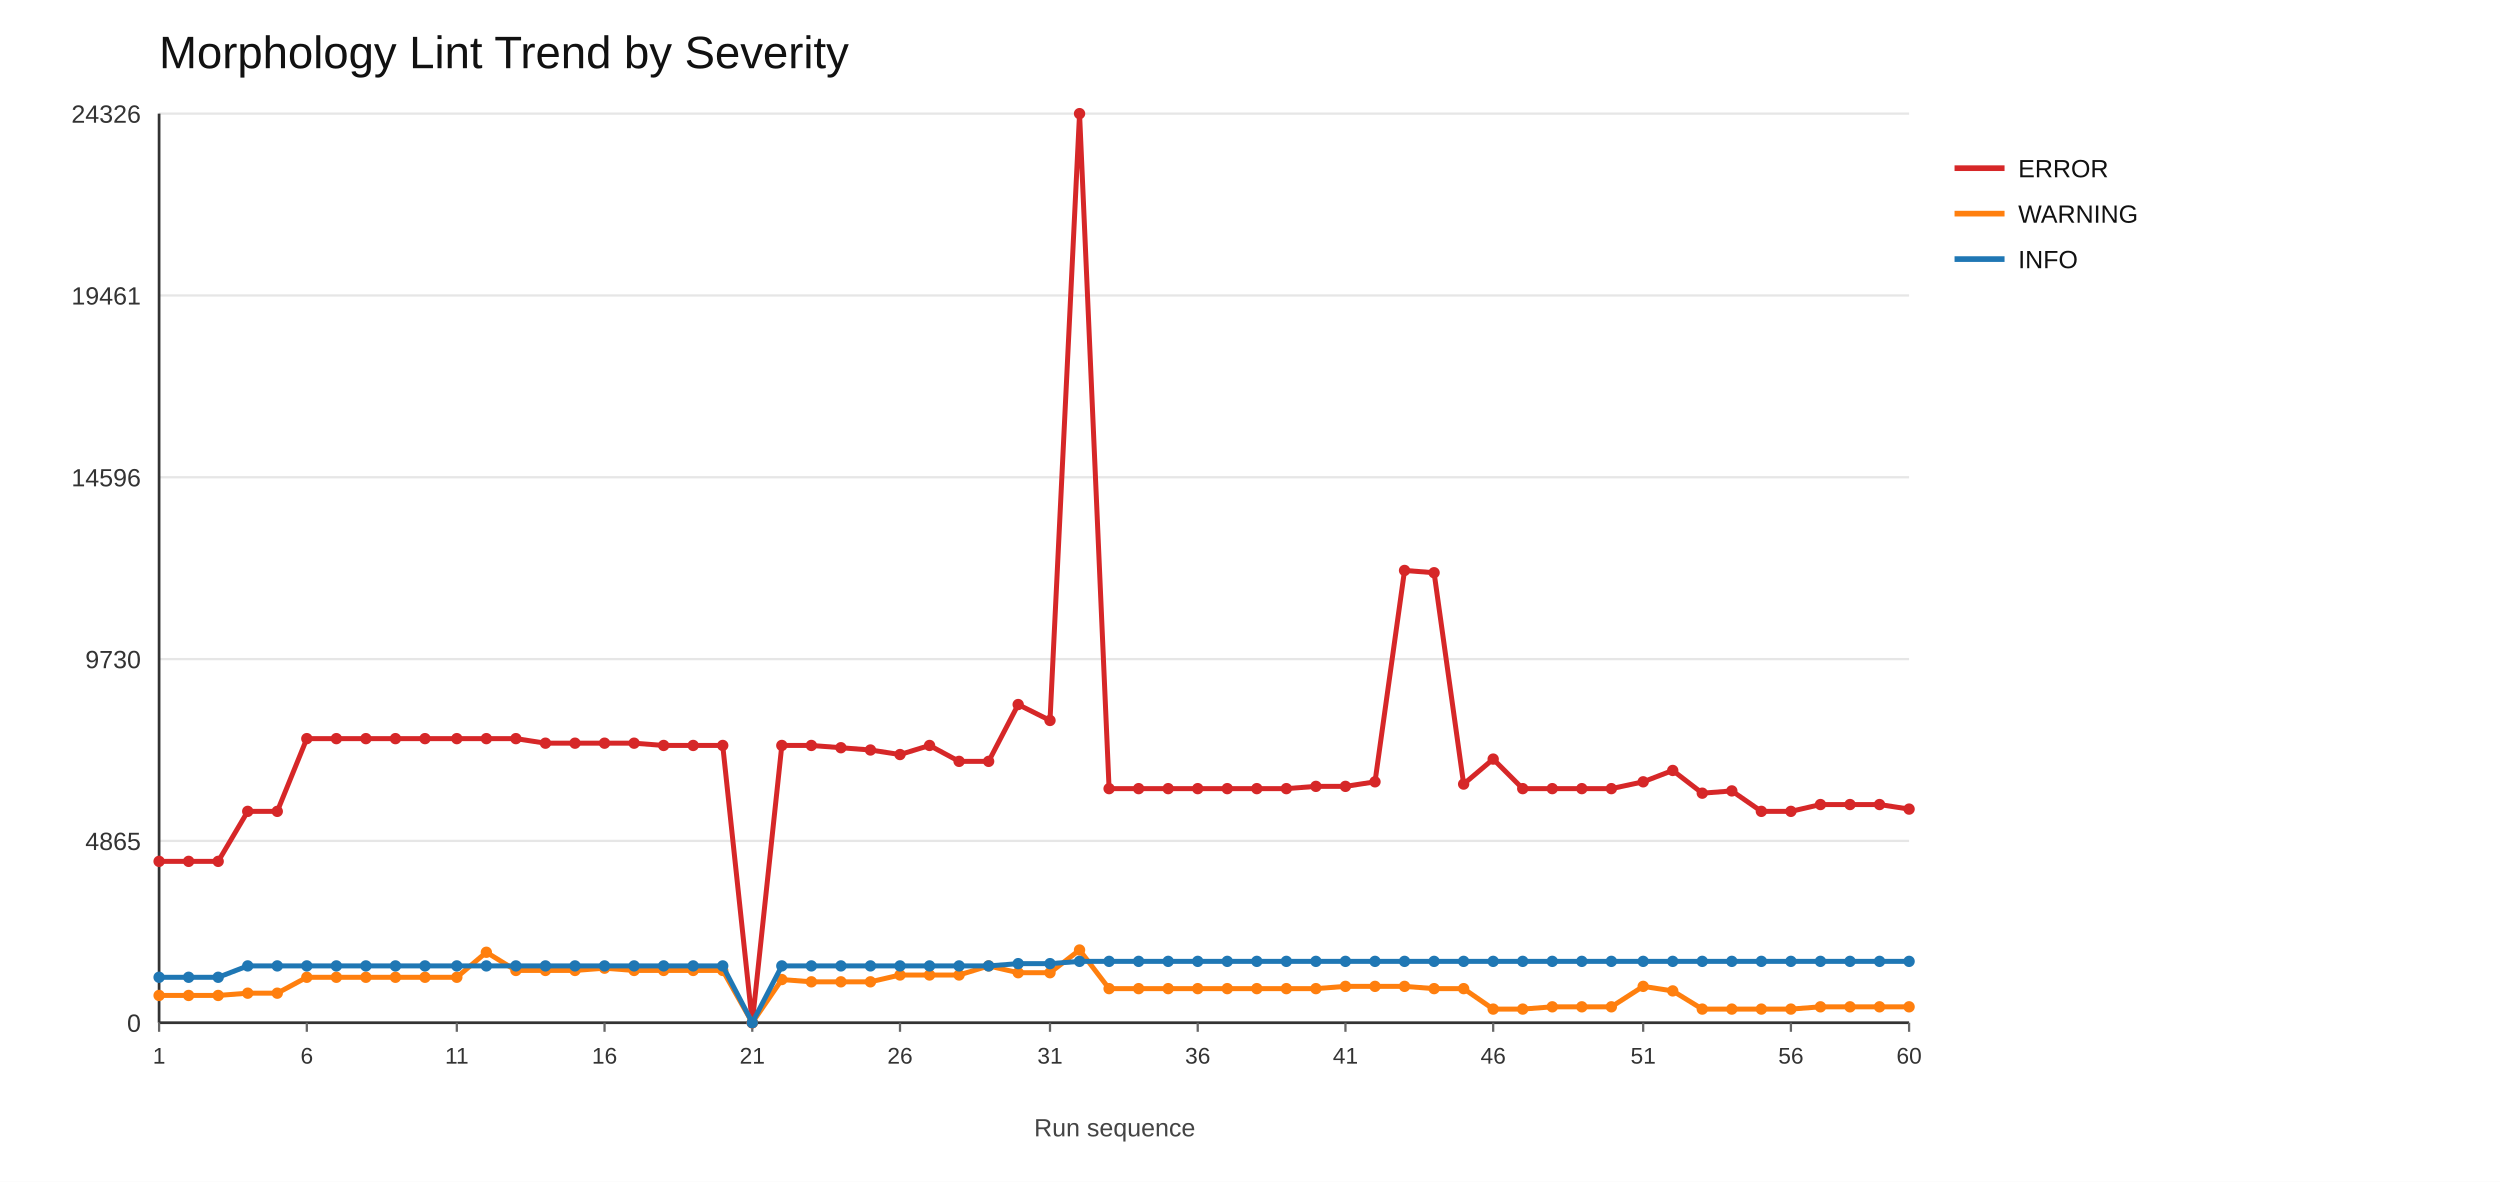
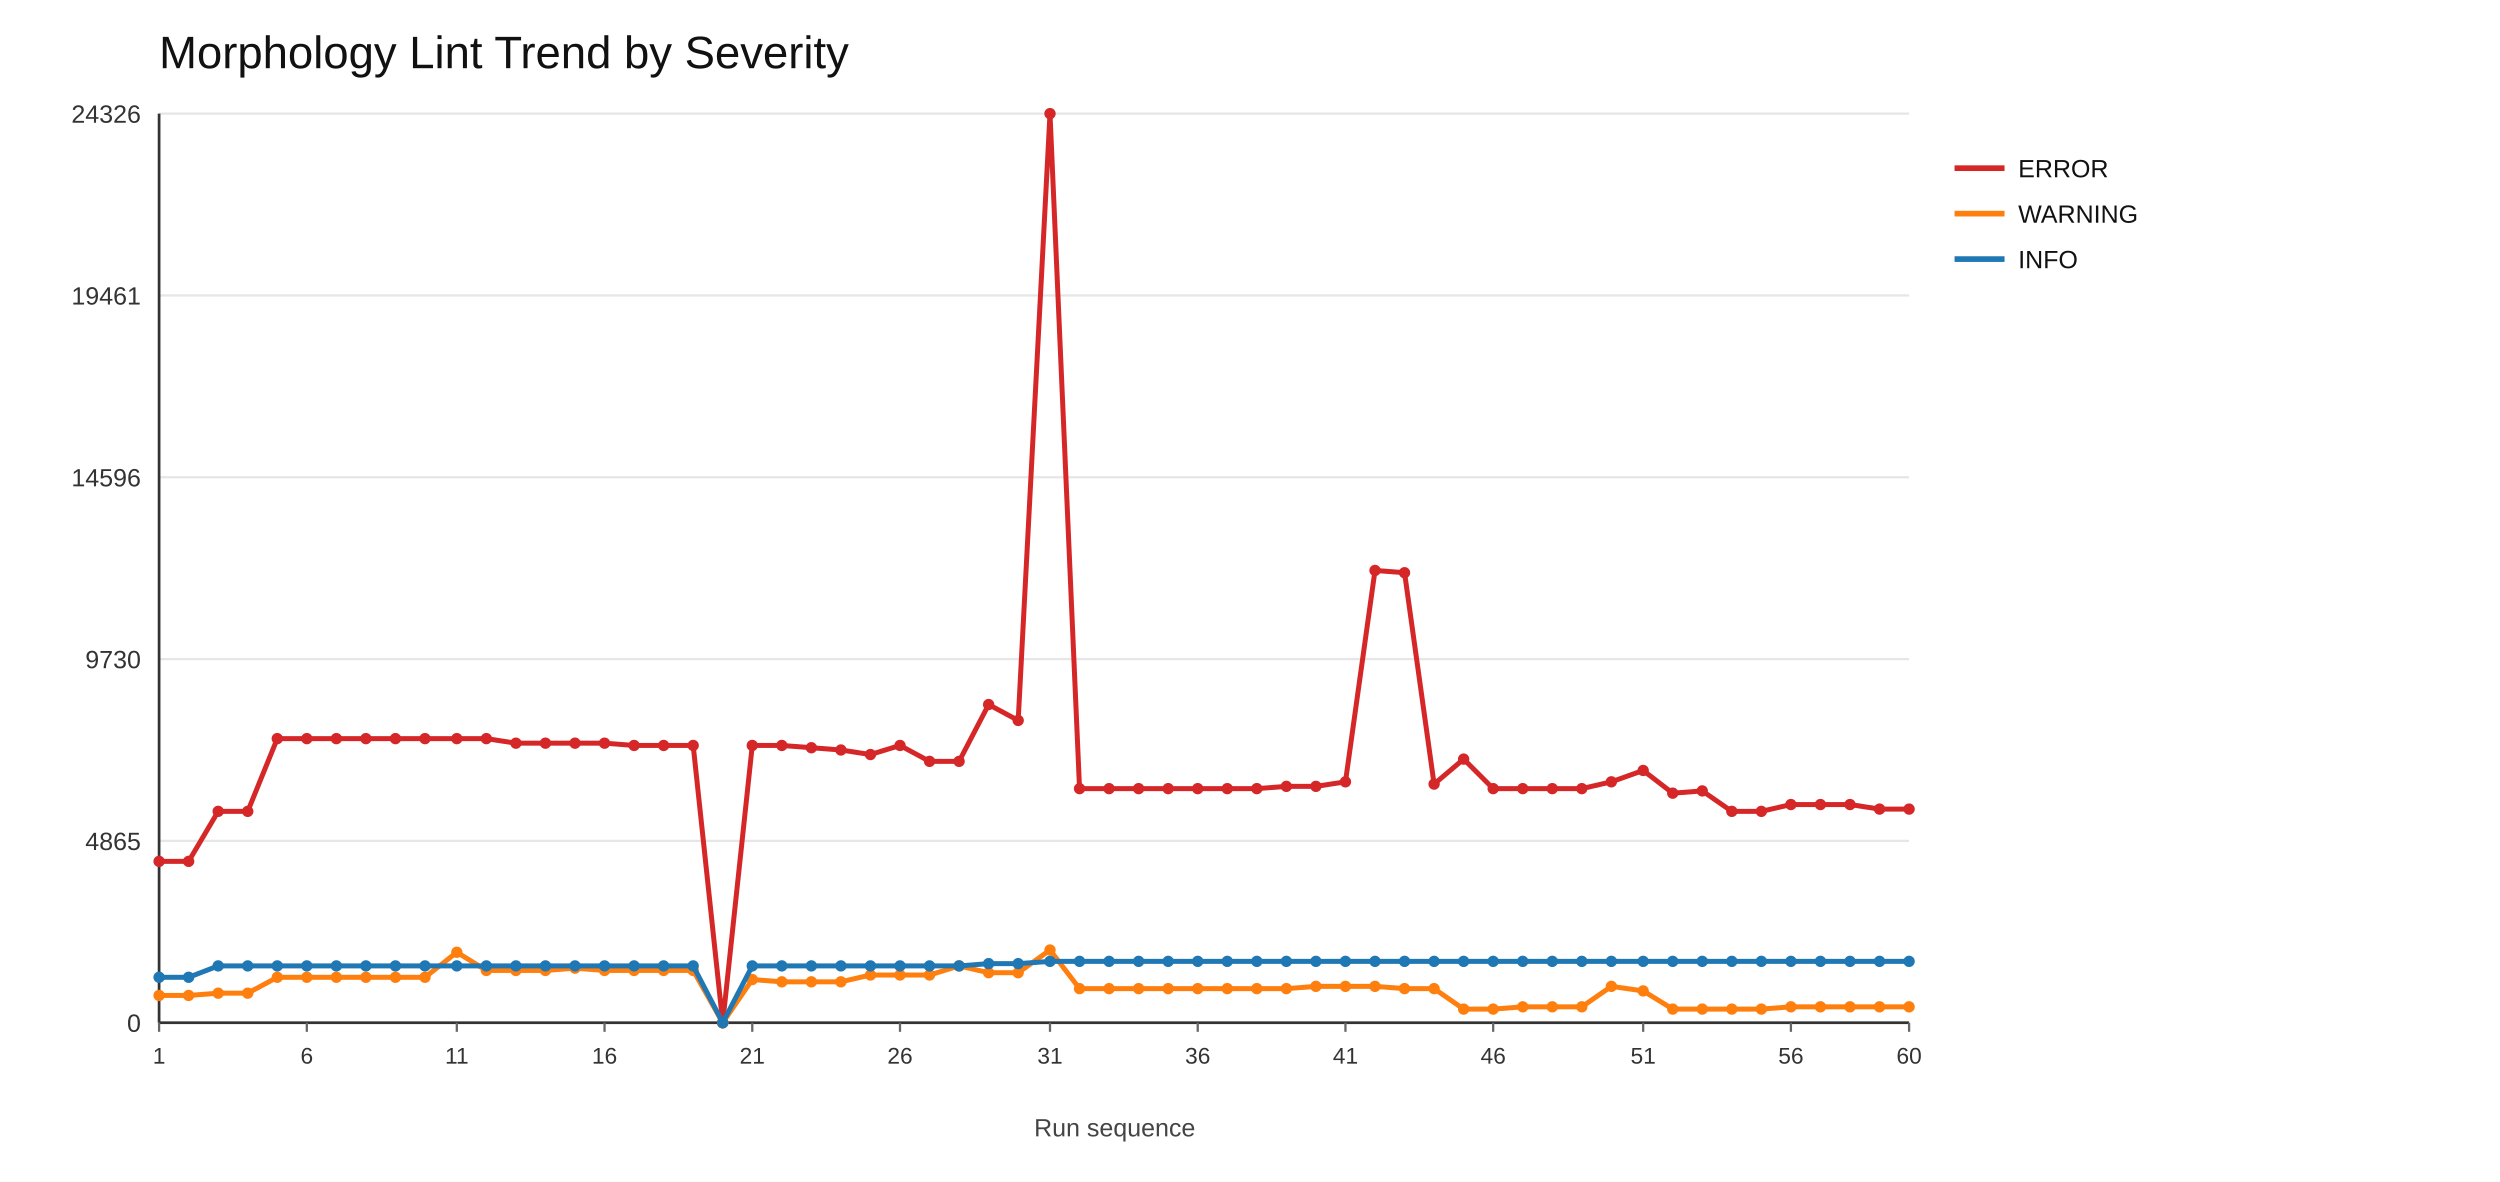
<svg xmlns="http://www.w3.org/2000/svg" width="1100" height="520">
  <rect x="0" y="0" width="1100" height="520" fill="#ffffff" />
  <text x="70" y="30" font-size="20" font-family="Arial" fill="#111">Morphology Lint Trend by Severity</text>
  <line x1="70" y1="450" x2="840" y2="450" stroke="#e6e6e6" stroke-width="1" />
  <text x="62" y="454" font-size="11" font-family="Arial" fill="#333" text-anchor="end">0</text>
  <line x1="70" y1="370" x2="840" y2="370" stroke="#e6e6e6" stroke-width="1" />
  <text x="62" y="374" font-size="11" font-family="Arial" fill="#333" text-anchor="end">4865</text>
  <line x1="70" y1="290" x2="840" y2="290" stroke="#e6e6e6" stroke-width="1" />
  <text x="62" y="294" font-size="11" font-family="Arial" fill="#333" text-anchor="end">9730</text>
  <line x1="70" y1="210" x2="840" y2="210" stroke="#e6e6e6" stroke-width="1" />
  <text x="62" y="214" font-size="11" font-family="Arial" fill="#333" text-anchor="end">14596</text>
  <line x1="70" y1="130" x2="840" y2="130" stroke="#e6e6e6" stroke-width="1" />
  <text x="62" y="134" font-size="11" font-family="Arial" fill="#333" text-anchor="end">19461</text>
  <line x1="70" y1="50" x2="840" y2="50" stroke="#e6e6e6" stroke-width="1" />
  <text x="62" y="54" font-size="11" font-family="Arial" fill="#333" text-anchor="end">24326</text>
  <line x1="70" y1="450" x2="840" y2="450" stroke="#333" stroke-width="1.2" />
  <line x1="70" y1="50" x2="70" y2="450" stroke="#333" stroke-width="1.2" />
  <line x1="70" y1="450" x2="70" y2="454" stroke="#666" stroke-width="1" />
  <text x="70" y="468" font-size="10" font-family="Arial" fill="#333" text-anchor="middle">1</text>
  <line x1="135" y1="450" x2="135" y2="454" stroke="#666" stroke-width="1" />
  <text x="135" y="468" font-size="10" font-family="Arial" fill="#333" text-anchor="middle">6</text>
  <line x1="201" y1="450" x2="201" y2="454" stroke="#666" stroke-width="1" />
  <text x="201" y="468" font-size="10" font-family="Arial" fill="#333" text-anchor="middle">11</text>
  <line x1="266" y1="450" x2="266" y2="454" stroke="#666" stroke-width="1" />
  <text x="266" y="468" font-size="10" font-family="Arial" fill="#333" text-anchor="middle">16</text>
  <line x1="331" y1="450" x2="331" y2="454" stroke="#666" stroke-width="1" />
  <text x="331" y="468" font-size="10" font-family="Arial" fill="#333" text-anchor="middle">21</text>
  <line x1="396" y1="450" x2="396" y2="454" stroke="#666" stroke-width="1" />
  <text x="396" y="468" font-size="10" font-family="Arial" fill="#333" text-anchor="middle">26</text>
  <line x1="462" y1="450" x2="462" y2="454" stroke="#666" stroke-width="1" />
  <text x="462" y="468" font-size="10" font-family="Arial" fill="#333" text-anchor="middle">31</text>
  <line x1="527" y1="450" x2="527" y2="454" stroke="#666" stroke-width="1" />
  <text x="527" y="468" font-size="10" font-family="Arial" fill="#333" text-anchor="middle">36</text>
  <line x1="592" y1="450" x2="592" y2="454" stroke="#666" stroke-width="1" />
  <text x="592" y="468" font-size="10" font-family="Arial" fill="#333" text-anchor="middle">41</text>
  <line x1="657" y1="450" x2="657" y2="454" stroke="#666" stroke-width="1" />
  <text x="657" y="468" font-size="10" font-family="Arial" fill="#333" text-anchor="middle">46</text>
  <line x1="723" y1="450" x2="723" y2="454" stroke="#666" stroke-width="1" />
  <text x="723" y="468" font-size="10" font-family="Arial" fill="#333" text-anchor="middle">51</text>
  <line x1="788" y1="450" x2="788" y2="454" stroke="#666" stroke-width="1" />
  <text x="788" y="468" font-size="10" font-family="Arial" fill="#333" text-anchor="middle">56</text>
  <line x1="840" y1="450" x2="840" y2="454" stroke="#666" stroke-width="1" />
  <text x="840" y="468" font-size="10" font-family="Arial" fill="#333" text-anchor="middle">60</text>
-   <polyline fill="none" stroke="#d62728" stroke-width="2.2" points="70,379 83,379 96,379 109,357 122,357 135,325 148,325 161,325 174,325 187,325 201,325 214,325 227,325 240,327 253,327 266,327 279,327 292,328 305,328 318,328 331,450 344,328 357,328 370,329 383,330 396,332 409,328 422,335 435,335 448,310 462,317 475,50 488,347 501,347 514,347 527,347 540,347 553,347 566,347 579,346 592,346 605,344 618,251 631,252 644,345 657,334 670,347 683,347 696,347 709,347 723,344 736,339 749,349 762,348 775,357 788,357 801,354 814,354 827,354 840,356" />
+   <polyline fill="none" stroke="#d62728" stroke-width="2.2" points="70,379 83,379 96,357 109,357 122,325 135,325 148,325 161,325 174,325 187,325 201,325 214,325 227,327 240,327 253,327 266,327 279,328 292,328 305,328 318,450 331,328 344,328 357,329 370,330 383,332 396,328 409,335 422,335 435,310 448,317 462,50 475,347 488,347 501,347 514,347 527,347 540,347 553,347 566,346 579,346 592,344 605,251 618,252 631,345 644,334 657,347 670,347 683,347 696,347 709,344 723,339 736,349 749,348 762,357 775,357 788,354 801,354 814,354 827,356 840,356" />
  <circle cx="70" cy="379" r="2.5" fill="#d62728" />
  <circle cx="83" cy="379" r="2.5" fill="#d62728" />
-   <circle cx="96" cy="379" r="2.5" fill="#d62728" />
+   <circle cx="96" cy="357" r="2.5" fill="#d62728" />
  <circle cx="109" cy="357" r="2.5" fill="#d62728" />
-   <circle cx="122" cy="357" r="2.5" fill="#d62728" />
+   <circle cx="122" cy="325" r="2.5" fill="#d62728" />
  <circle cx="135" cy="325" r="2.5" fill="#d62728" />
  <circle cx="148" cy="325" r="2.5" fill="#d62728" />
  <circle cx="161" cy="325" r="2.5" fill="#d62728" />
  <circle cx="174" cy="325" r="2.5" fill="#d62728" />
  <circle cx="187" cy="325" r="2.5" fill="#d62728" />
  <circle cx="201" cy="325" r="2.5" fill="#d62728" />
  <circle cx="214" cy="325" r="2.5" fill="#d62728" />
-   <circle cx="227" cy="325" r="2.5" fill="#d62728" />
+   <circle cx="227" cy="327" r="2.5" fill="#d62728" />
  <circle cx="240" cy="327" r="2.5" fill="#d62728" />
  <circle cx="253" cy="327" r="2.5" fill="#d62728" />
  <circle cx="266" cy="327" r="2.5" fill="#d62728" />
-   <circle cx="279" cy="327" r="2.5" fill="#d62728" />
+   <circle cx="279" cy="328" r="2.5" fill="#d62728" />
  <circle cx="292" cy="328" r="2.5" fill="#d62728" />
  <circle cx="305" cy="328" r="2.5" fill="#d62728" />
-   <circle cx="318" cy="328" r="2.5" fill="#d62728" />
-   <circle cx="331" cy="450" r="2.5" fill="#d62728" />
+   <circle cx="318" cy="450" r="2.5" fill="#d62728" />
+   <circle cx="331" cy="328" r="2.5" fill="#d62728" />
  <circle cx="344" cy="328" r="2.5" fill="#d62728" />
-   <circle cx="357" cy="328" r="2.5" fill="#d62728" />
-   <circle cx="370" cy="329" r="2.5" fill="#d62728" />
-   <circle cx="383" cy="330" r="2.5" fill="#d62728" />
-   <circle cx="396" cy="332" r="2.5" fill="#d62728" />
-   <circle cx="409" cy="328" r="2.5" fill="#d62728" />
+   <circle cx="357" cy="329" r="2.5" fill="#d62728" />
+   <circle cx="370" cy="330" r="2.5" fill="#d62728" />
+   <circle cx="383" cy="332" r="2.5" fill="#d62728" />
+   <circle cx="396" cy="328" r="2.5" fill="#d62728" />
+   <circle cx="409" cy="335" r="2.5" fill="#d62728" />
  <circle cx="422" cy="335" r="2.5" fill="#d62728" />
-   <circle cx="435" cy="335" r="2.5" fill="#d62728" />
-   <circle cx="448" cy="310" r="2.5" fill="#d62728" />
-   <circle cx="462" cy="317" r="2.5" fill="#d62728" />
-   <circle cx="475" cy="50" r="2.5" fill="#d62728" />
+   <circle cx="435" cy="310" r="2.5" fill="#d62728" />
+   <circle cx="448" cy="317" r="2.5" fill="#d62728" />
+   <circle cx="462" cy="50" r="2.5" fill="#d62728" />
+   <circle cx="475" cy="347" r="2.5" fill="#d62728" />
  <circle cx="488" cy="347" r="2.5" fill="#d62728" />
  <circle cx="501" cy="347" r="2.5" fill="#d62728" />
  <circle cx="514" cy="347" r="2.5" fill="#d62728" />
  <circle cx="527" cy="347" r="2.5" fill="#d62728" />
  <circle cx="540" cy="347" r="2.5" fill="#d62728" />
  <circle cx="553" cy="347" r="2.5" fill="#d62728" />
-   <circle cx="566" cy="347" r="2.5" fill="#d62728" />
+   <circle cx="566" cy="346" r="2.5" fill="#d62728" />
  <circle cx="579" cy="346" r="2.5" fill="#d62728" />
-   <circle cx="592" cy="346" r="2.5" fill="#d62728" />
-   <circle cx="605" cy="344" r="2.5" fill="#d62728" />
-   <circle cx="618" cy="251" r="2.5" fill="#d62728" />
-   <circle cx="631" cy="252" r="2.5" fill="#d62728" />
-   <circle cx="644" cy="345" r="2.5" fill="#d62728" />
-   <circle cx="657" cy="334" r="2.5" fill="#d62728" />
+   <circle cx="592" cy="344" r="2.5" fill="#d62728" />
+   <circle cx="605" cy="251" r="2.5" fill="#d62728" />
+   <circle cx="618" cy="252" r="2.5" fill="#d62728" />
+   <circle cx="631" cy="345" r="2.5" fill="#d62728" />
+   <circle cx="644" cy="334" r="2.5" fill="#d62728" />
+   <circle cx="657" cy="347" r="2.5" fill="#d62728" />
  <circle cx="670" cy="347" r="2.5" fill="#d62728" />
  <circle cx="683" cy="347" r="2.5" fill="#d62728" />
  <circle cx="696" cy="347" r="2.5" fill="#d62728" />
-   <circle cx="709" cy="347" r="2.5" fill="#d62728" />
-   <circle cx="723" cy="344" r="2.5" fill="#d62728" />
-   <circle cx="736" cy="339" r="2.5" fill="#d62728" />
-   <circle cx="749" cy="349" r="2.5" fill="#d62728" />
-   <circle cx="762" cy="348" r="2.5" fill="#d62728" />
+   <circle cx="709" cy="344" r="2.5" fill="#d62728" />
+   <circle cx="723" cy="339" r="2.5" fill="#d62728" />
+   <circle cx="736" cy="349" r="2.5" fill="#d62728" />
+   <circle cx="749" cy="348" r="2.5" fill="#d62728" />
+   <circle cx="762" cy="357" r="2.5" fill="#d62728" />
  <circle cx="775" cy="357" r="2.5" fill="#d62728" />
-   <circle cx="788" cy="357" r="2.5" fill="#d62728" />
+   <circle cx="788" cy="354" r="2.5" fill="#d62728" />
  <circle cx="801" cy="354" r="2.5" fill="#d62728" />
  <circle cx="814" cy="354" r="2.5" fill="#d62728" />
-   <circle cx="827" cy="354" r="2.5" fill="#d62728" />
+   <circle cx="827" cy="356" r="2.5" fill="#d62728" />
  <circle cx="840" cy="356" r="2.5" fill="#d62728" />
  <line x1="860" y1="74" x2="882" y2="74" stroke="#d62728" stroke-width="2.5" />
  <text x="888" y="78" font-size="11" font-family="Arial" fill="#111">ERROR</text>
-   <polyline fill="none" stroke="#ff7f0e" stroke-width="2.2" points="70,438 83,438 96,438 109,437 122,437 135,430 148,430 161,430 174,430 187,430 201,430 214,419 227,427 240,427 253,427 266,426 279,427 292,427 305,427 318,427 331,450 344,431 357,432 370,432 383,432 396,429 409,429 422,429 435,425 448,428 462,428 475,418 488,435 501,435 514,435 527,435 540,435 553,435 566,435 579,435 592,434 605,434 618,434 631,435 644,435 657,444 670,444 683,443 696,443 709,443 723,434 736,436 749,444 762,444 775,444 788,444 801,443 814,443 827,443 840,443" />
+   <polyline fill="none" stroke="#ff7f0e" stroke-width="2.2" points="70,438 83,438 96,437 109,437 122,430 135,430 148,430 161,430 174,430 187,430 201,419 214,427 227,427 240,427 253,426 266,427 279,427 292,427 305,427 318,450 331,431 344,432 357,432 370,432 383,429 396,429 409,429 422,425 435,428 448,428 462,418 475,435 488,435 501,435 514,435 527,435 540,435 553,435 566,435 579,434 592,434 605,434 618,435 631,435 644,444 657,444 670,443 683,443 696,443 709,434 723,436 736,444 749,444 762,444 775,444 788,443 801,443 814,443 827,443 840,443" />
  <circle cx="70" cy="438" r="2.5" fill="#ff7f0e" />
  <circle cx="83" cy="438" r="2.5" fill="#ff7f0e" />
-   <circle cx="96" cy="438" r="2.5" fill="#ff7f0e" />
+   <circle cx="96" cy="437" r="2.5" fill="#ff7f0e" />
  <circle cx="109" cy="437" r="2.5" fill="#ff7f0e" />
-   <circle cx="122" cy="437" r="2.5" fill="#ff7f0e" />
+   <circle cx="122" cy="430" r="2.5" fill="#ff7f0e" />
  <circle cx="135" cy="430" r="2.5" fill="#ff7f0e" />
  <circle cx="148" cy="430" r="2.5" fill="#ff7f0e" />
  <circle cx="161" cy="430" r="2.5" fill="#ff7f0e" />
  <circle cx="174" cy="430" r="2.5" fill="#ff7f0e" />
  <circle cx="187" cy="430" r="2.5" fill="#ff7f0e" />
-   <circle cx="201" cy="430" r="2.5" fill="#ff7f0e" />
-   <circle cx="214" cy="419" r="2.5" fill="#ff7f0e" />
+   <circle cx="201" cy="419" r="2.5" fill="#ff7f0e" />
+   <circle cx="214" cy="427" r="2.5" fill="#ff7f0e" />
  <circle cx="227" cy="427" r="2.5" fill="#ff7f0e" />
  <circle cx="240" cy="427" r="2.5" fill="#ff7f0e" />
-   <circle cx="253" cy="427" r="2.5" fill="#ff7f0e" />
-   <circle cx="266" cy="426" r="2.5" fill="#ff7f0e" />
+   <circle cx="253" cy="426" r="2.5" fill="#ff7f0e" />
+   <circle cx="266" cy="427" r="2.5" fill="#ff7f0e" />
  <circle cx="279" cy="427" r="2.5" fill="#ff7f0e" />
  <circle cx="292" cy="427" r="2.5" fill="#ff7f0e" />
  <circle cx="305" cy="427" r="2.5" fill="#ff7f0e" />
-   <circle cx="318" cy="427" r="2.5" fill="#ff7f0e" />
-   <circle cx="331" cy="450" r="2.5" fill="#ff7f0e" />
-   <circle cx="344" cy="431" r="2.5" fill="#ff7f0e" />
+   <circle cx="318" cy="450" r="2.5" fill="#ff7f0e" />
+   <circle cx="331" cy="431" r="2.5" fill="#ff7f0e" />
+   <circle cx="344" cy="432" r="2.5" fill="#ff7f0e" />
  <circle cx="357" cy="432" r="2.5" fill="#ff7f0e" />
  <circle cx="370" cy="432" r="2.5" fill="#ff7f0e" />
-   <circle cx="383" cy="432" r="2.5" fill="#ff7f0e" />
+   <circle cx="383" cy="429" r="2.5" fill="#ff7f0e" />
  <circle cx="396" cy="429" r="2.5" fill="#ff7f0e" />
  <circle cx="409" cy="429" r="2.5" fill="#ff7f0e" />
-   <circle cx="422" cy="429" r="2.5" fill="#ff7f0e" />
-   <circle cx="435" cy="425" r="2.5" fill="#ff7f0e" />
+   <circle cx="422" cy="425" r="2.5" fill="#ff7f0e" />
+   <circle cx="435" cy="428" r="2.5" fill="#ff7f0e" />
  <circle cx="448" cy="428" r="2.5" fill="#ff7f0e" />
-   <circle cx="462" cy="428" r="2.5" fill="#ff7f0e" />
-   <circle cx="475" cy="418" r="2.5" fill="#ff7f0e" />
+   <circle cx="462" cy="418" r="2.5" fill="#ff7f0e" />
+   <circle cx="475" cy="435" r="2.5" fill="#ff7f0e" />
  <circle cx="488" cy="435" r="2.5" fill="#ff7f0e" />
  <circle cx="501" cy="435" r="2.5" fill="#ff7f0e" />
  <circle cx="514" cy="435" r="2.5" fill="#ff7f0e" />
  <circle cx="527" cy="435" r="2.5" fill="#ff7f0e" />
  <circle cx="540" cy="435" r="2.5" fill="#ff7f0e" />
  <circle cx="553" cy="435" r="2.5" fill="#ff7f0e" />
  <circle cx="566" cy="435" r="2.5" fill="#ff7f0e" />
-   <circle cx="579" cy="435" r="2.5" fill="#ff7f0e" />
+   <circle cx="579" cy="434" r="2.5" fill="#ff7f0e" />
  <circle cx="592" cy="434" r="2.5" fill="#ff7f0e" />
  <circle cx="605" cy="434" r="2.5" fill="#ff7f0e" />
-   <circle cx="618" cy="434" r="2.5" fill="#ff7f0e" />
+   <circle cx="618" cy="435" r="2.5" fill="#ff7f0e" />
  <circle cx="631" cy="435" r="2.5" fill="#ff7f0e" />
-   <circle cx="644" cy="435" r="2.5" fill="#ff7f0e" />
+   <circle cx="644" cy="444" r="2.5" fill="#ff7f0e" />
  <circle cx="657" cy="444" r="2.5" fill="#ff7f0e" />
-   <circle cx="670" cy="444" r="2.5" fill="#ff7f0e" />
+   <circle cx="670" cy="443" r="2.5" fill="#ff7f0e" />
  <circle cx="683" cy="443" r="2.5" fill="#ff7f0e" />
  <circle cx="696" cy="443" r="2.5" fill="#ff7f0e" />
-   <circle cx="709" cy="443" r="2.5" fill="#ff7f0e" />
-   <circle cx="723" cy="434" r="2.5" fill="#ff7f0e" />
-   <circle cx="736" cy="436" r="2.5" fill="#ff7f0e" />
+   <circle cx="709" cy="434" r="2.5" fill="#ff7f0e" />
+   <circle cx="723" cy="436" r="2.5" fill="#ff7f0e" />
+   <circle cx="736" cy="444" r="2.5" fill="#ff7f0e" />
  <circle cx="749" cy="444" r="2.5" fill="#ff7f0e" />
  <circle cx="762" cy="444" r="2.5" fill="#ff7f0e" />
  <circle cx="775" cy="444" r="2.5" fill="#ff7f0e" />
-   <circle cx="788" cy="444" r="2.5" fill="#ff7f0e" />
+   <circle cx="788" cy="443" r="2.5" fill="#ff7f0e" />
  <circle cx="801" cy="443" r="2.5" fill="#ff7f0e" />
  <circle cx="814" cy="443" r="2.5" fill="#ff7f0e" />
  <circle cx="827" cy="443" r="2.5" fill="#ff7f0e" />
  <circle cx="840" cy="443" r="2.5" fill="#ff7f0e" />
  <line x1="860" y1="94" x2="882" y2="94" stroke="#ff7f0e" stroke-width="2.5" />
  <text x="888" y="98" font-size="11" font-family="Arial" fill="#111">WARNING</text>
-   <polyline fill="none" stroke="#1f77b4" stroke-width="2.2" points="70,430 83,430 96,430 109,425 122,425 135,425 148,425 161,425 174,425 187,425 201,425 214,425 227,425 240,425 253,425 266,425 279,425 292,425 305,425 318,425 331,450 344,425 357,425 370,425 383,425 396,425 409,425 422,425 435,425 448,424 462,424 475,423 488,423 501,423 514,423 527,423 540,423 553,423 566,423 579,423 592,423 605,423 618,423 631,423 644,423 657,423 670,423 683,423 696,423 709,423 723,423 736,423 749,423 762,423 775,423 788,423 801,423 814,423 827,423 840,423" />
+   <polyline fill="none" stroke="#1f77b4" stroke-width="2.2" points="70,430 83,430 96,425 109,425 122,425 135,425 148,425 161,425 174,425 187,425 201,425 214,425 227,425 240,425 253,425 266,425 279,425 292,425 305,425 318,450 331,425 344,425 357,425 370,425 383,425 396,425 409,425 422,425 435,424 448,424 462,423 475,423 488,423 501,423 514,423 527,423 540,423 553,423 566,423 579,423 592,423 605,423 618,423 631,423 644,423 657,423 670,423 683,423 696,423 709,423 723,423 736,423 749,423 762,423 775,423 788,423 801,423 814,423 827,423 840,423" />
  <circle cx="70" cy="430" r="2.5" fill="#1f77b4" />
  <circle cx="83" cy="430" r="2.5" fill="#1f77b4" />
-   <circle cx="96" cy="430" r="2.5" fill="#1f77b4" />
+   <circle cx="96" cy="425" r="2.5" fill="#1f77b4" />
  <circle cx="109" cy="425" r="2.5" fill="#1f77b4" />
  <circle cx="122" cy="425" r="2.5" fill="#1f77b4" />
  <circle cx="135" cy="425" r="2.5" fill="#1f77b4" />
  <circle cx="148" cy="425" r="2.5" fill="#1f77b4" />
  <circle cx="161" cy="425" r="2.5" fill="#1f77b4" />
  <circle cx="174" cy="425" r="2.5" fill="#1f77b4" />
  <circle cx="187" cy="425" r="2.5" fill="#1f77b4" />
  <circle cx="201" cy="425" r="2.5" fill="#1f77b4" />
  <circle cx="214" cy="425" r="2.5" fill="#1f77b4" />
  <circle cx="227" cy="425" r="2.5" fill="#1f77b4" />
  <circle cx="240" cy="425" r="2.5" fill="#1f77b4" />
  <circle cx="253" cy="425" r="2.5" fill="#1f77b4" />
  <circle cx="266" cy="425" r="2.5" fill="#1f77b4" />
  <circle cx="279" cy="425" r="2.5" fill="#1f77b4" />
  <circle cx="292" cy="425" r="2.5" fill="#1f77b4" />
  <circle cx="305" cy="425" r="2.5" fill="#1f77b4" />
-   <circle cx="318" cy="425" r="2.5" fill="#1f77b4" />
-   <circle cx="331" cy="450" r="2.5" fill="#1f77b4" />
+   <circle cx="318" cy="450" r="2.5" fill="#1f77b4" />
+   <circle cx="331" cy="425" r="2.5" fill="#1f77b4" />
  <circle cx="344" cy="425" r="2.5" fill="#1f77b4" />
  <circle cx="357" cy="425" r="2.5" fill="#1f77b4" />
  <circle cx="370" cy="425" r="2.5" fill="#1f77b4" />
  <circle cx="383" cy="425" r="2.5" fill="#1f77b4" />
  <circle cx="396" cy="425" r="2.5" fill="#1f77b4" />
  <circle cx="409" cy="425" r="2.5" fill="#1f77b4" />
  <circle cx="422" cy="425" r="2.5" fill="#1f77b4" />
-   <circle cx="435" cy="425" r="2.5" fill="#1f77b4" />
+   <circle cx="435" cy="424" r="2.5" fill="#1f77b4" />
  <circle cx="448" cy="424" r="2.5" fill="#1f77b4" />
-   <circle cx="462" cy="424" r="2.5" fill="#1f77b4" />
+   <circle cx="462" cy="423" r="2.5" fill="#1f77b4" />
  <circle cx="475" cy="423" r="2.5" fill="#1f77b4" />
  <circle cx="488" cy="423" r="2.5" fill="#1f77b4" />
  <circle cx="501" cy="423" r="2.5" fill="#1f77b4" />
  <circle cx="514" cy="423" r="2.5" fill="#1f77b4" />
  <circle cx="527" cy="423" r="2.5" fill="#1f77b4" />
  <circle cx="540" cy="423" r="2.5" fill="#1f77b4" />
  <circle cx="553" cy="423" r="2.5" fill="#1f77b4" />
  <circle cx="566" cy="423" r="2.5" fill="#1f77b4" />
  <circle cx="579" cy="423" r="2.5" fill="#1f77b4" />
  <circle cx="592" cy="423" r="2.5" fill="#1f77b4" />
  <circle cx="605" cy="423" r="2.5" fill="#1f77b4" />
  <circle cx="618" cy="423" r="2.5" fill="#1f77b4" />
  <circle cx="631" cy="423" r="2.5" fill="#1f77b4" />
  <circle cx="644" cy="423" r="2.5" fill="#1f77b4" />
  <circle cx="657" cy="423" r="2.5" fill="#1f77b4" />
  <circle cx="670" cy="423" r="2.5" fill="#1f77b4" />
  <circle cx="683" cy="423" r="2.5" fill="#1f77b4" />
  <circle cx="696" cy="423" r="2.5" fill="#1f77b4" />
  <circle cx="709" cy="423" r="2.5" fill="#1f77b4" />
  <circle cx="723" cy="423" r="2.5" fill="#1f77b4" />
  <circle cx="736" cy="423" r="2.5" fill="#1f77b4" />
  <circle cx="749" cy="423" r="2.5" fill="#1f77b4" />
  <circle cx="762" cy="423" r="2.5" fill="#1f77b4" />
  <circle cx="775" cy="423" r="2.5" fill="#1f77b4" />
  <circle cx="788" cy="423" r="2.5" fill="#1f77b4" />
  <circle cx="801" cy="423" r="2.5" fill="#1f77b4" />
  <circle cx="814" cy="423" r="2.5" fill="#1f77b4" />
  <circle cx="827" cy="423" r="2.5" fill="#1f77b4" />
  <circle cx="840" cy="423" r="2.5" fill="#1f77b4" />
  <line x1="860" y1="114" x2="882" y2="114" stroke="#1f77b4" stroke-width="2.5" />
  <text x="888" y="118" font-size="11" font-family="Arial" fill="#111">INFO</text>
  <text x="455" y="500" font-size="11" font-family="Arial" fill="#444">Run sequence</text>
</svg>
